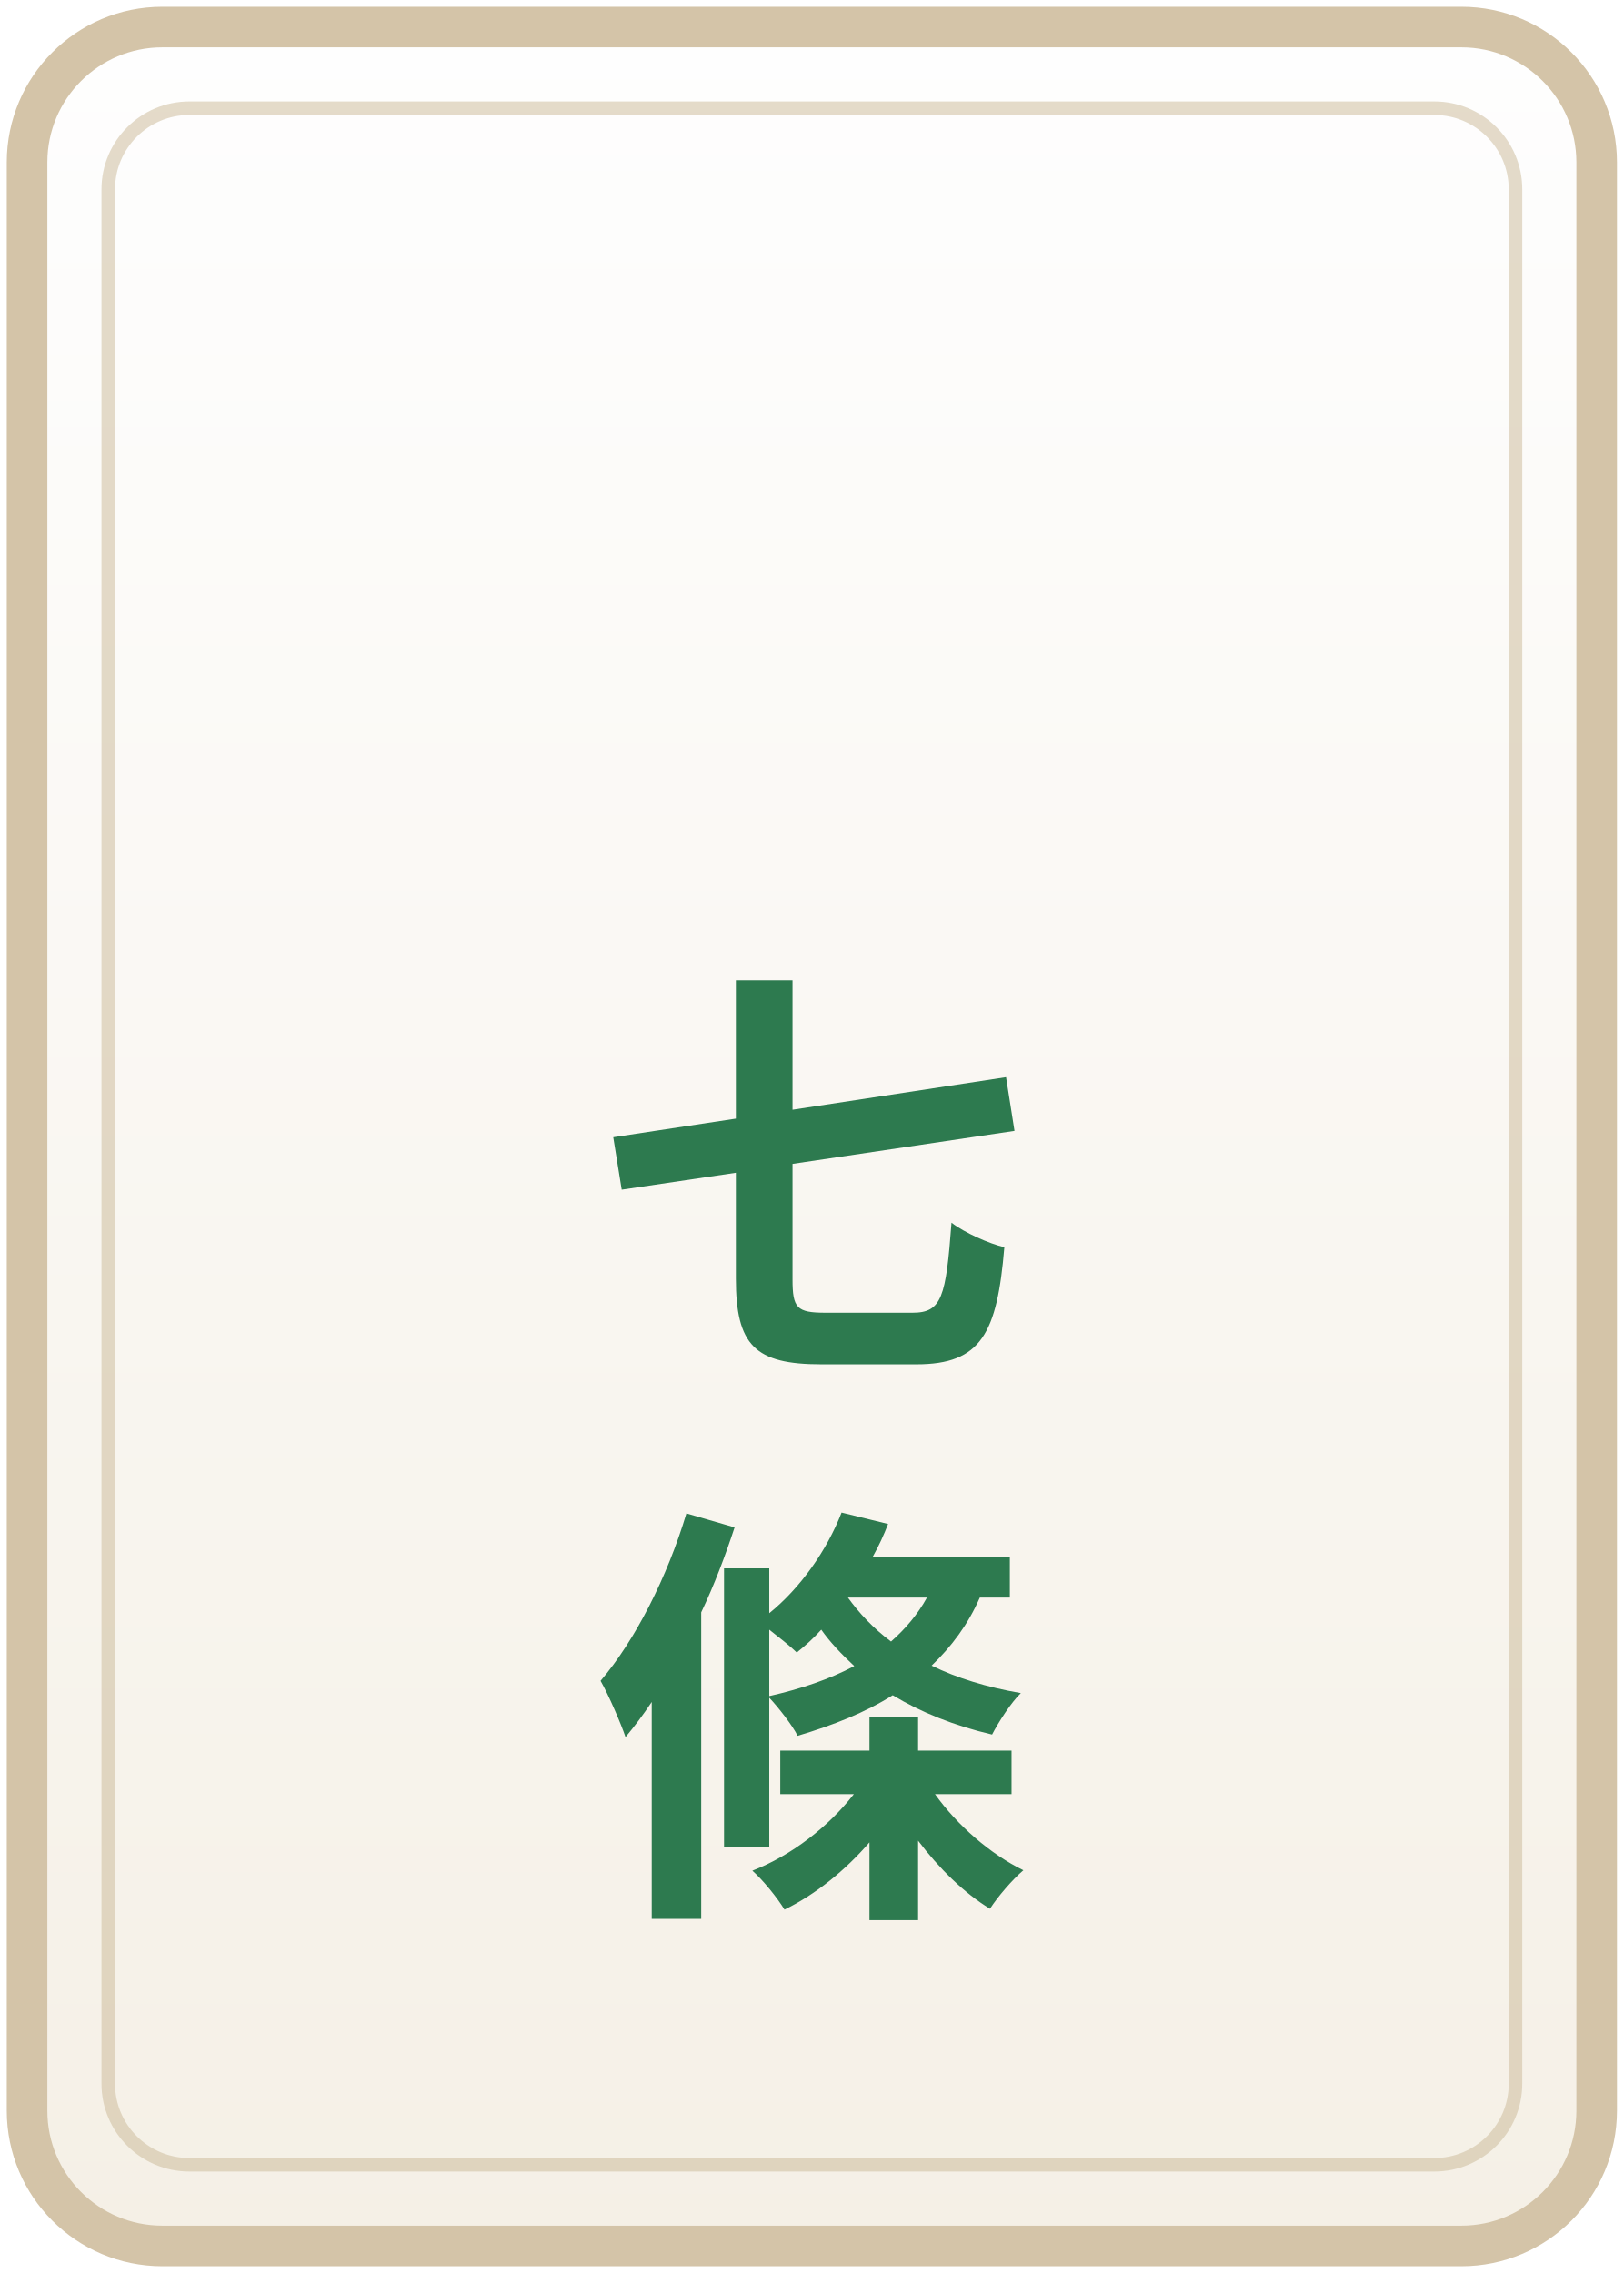
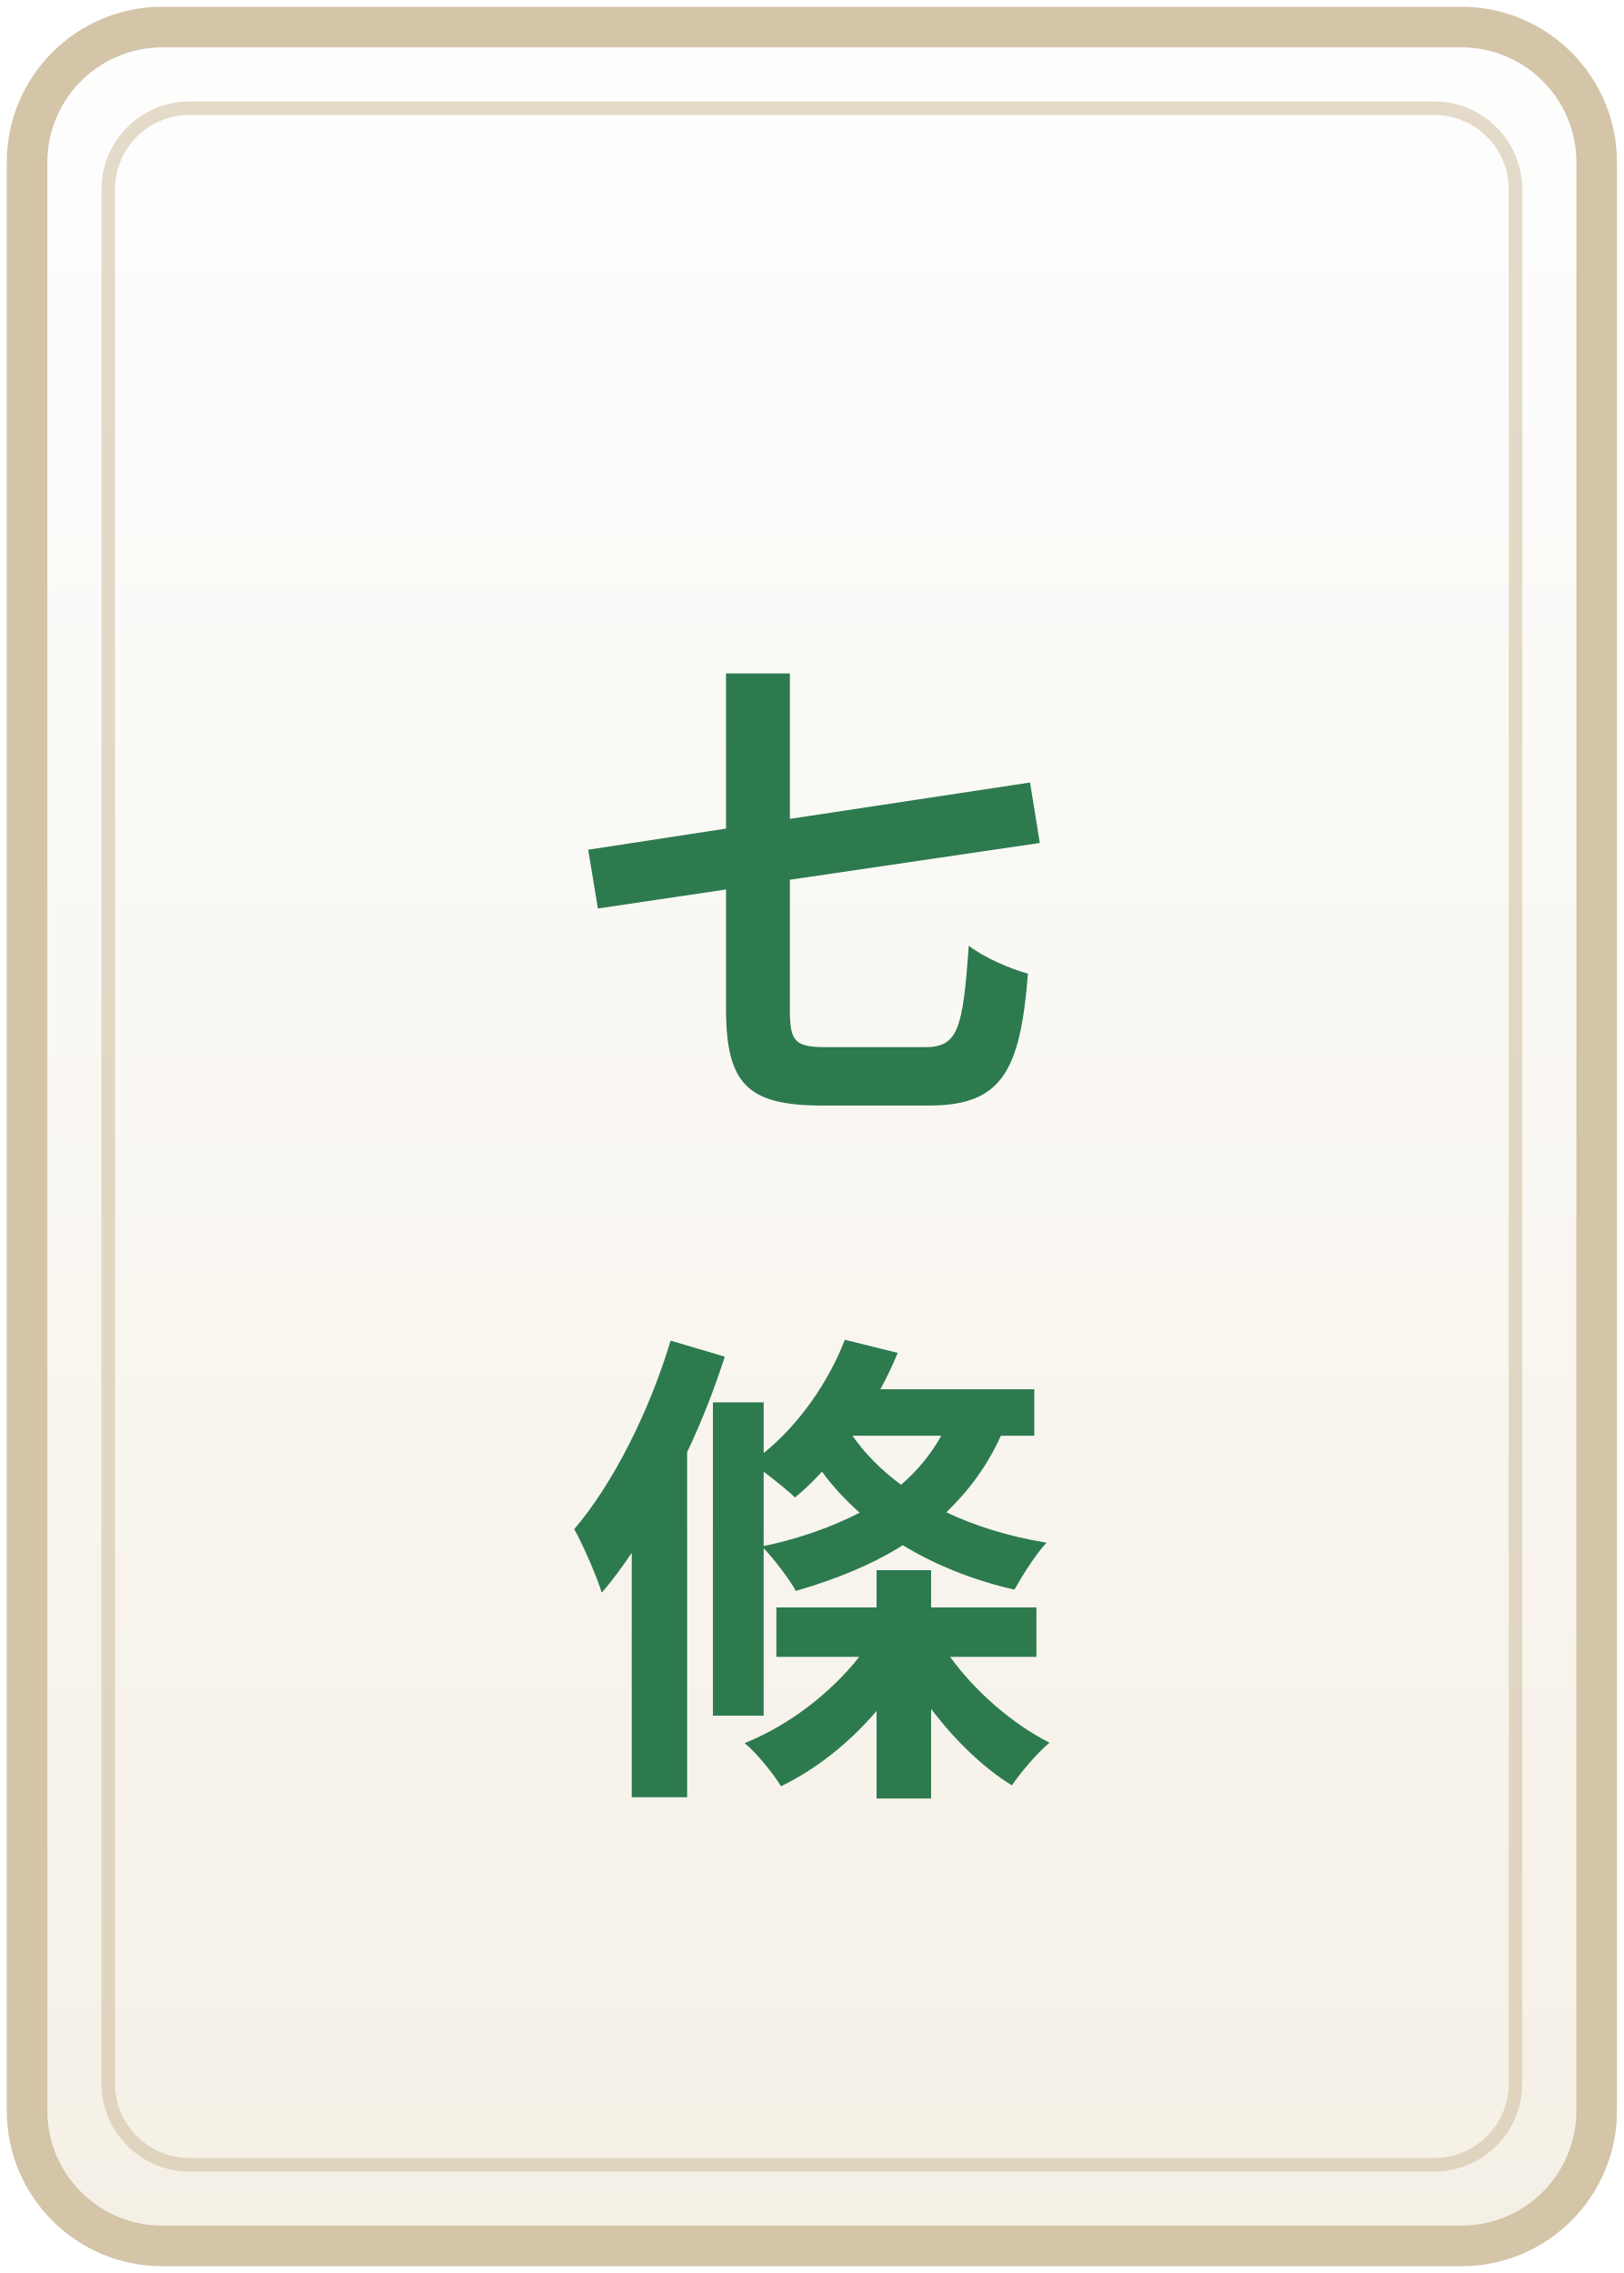
<svg xmlns="http://www.w3.org/2000/svg" width="60" height="84" viewBox="0 0 60 84">
  <defs>
    <linearGradient id="tileBg" x1="0%" y1="0%" x2="0%" y2="100%">
      <stop offset="0%" style="stop-color:#fefefe;stop-opacity:1" />
      <stop offset="100%" style="stop-color:#f5f0e6;stop-opacity:1" />
    </linearGradient>
  </defs>
  <rect x="1" y="1" width="58" height="82" rx="5" fill="url(#tileBg)" stroke="#d4c4a8" stroke-width="1.5" />
  <rect x="4" y="4" width="52" height="76" rx="3" fill="none" stroke="#c9b896" stroke-width="0.5" opacity="0.5" />
  <g transform="translate(30, 42)">
-     <text x="0" y="5" font-size="16" font-weight="bold" fill="#2d7a4f" text-anchor="middle" writing-mode="tb" font-family="Arial, sans-serif">七</text>
-     <text x="0" y="25" font-size="16" font-weight="bold" fill="#2d7a4f" text-anchor="middle" writing-mode="tb" font-family="Arial, sans-serif">條</text>
+     <text x="0" y="-5" font-size="18" font-weight="bold" fill="#2d7a4f" text-anchor="middle" writing-mode="tb" font-family="Microsoft JhengHei, Arial, sans-serif">七</text>
+     <text x="0" y="20" font-size="18" font-weight="bold" fill="#2d7a4f" text-anchor="middle" writing-mode="tb" font-family="Microsoft JhengHei, Arial, sans-serif">條</text>
  </g>
</svg>
